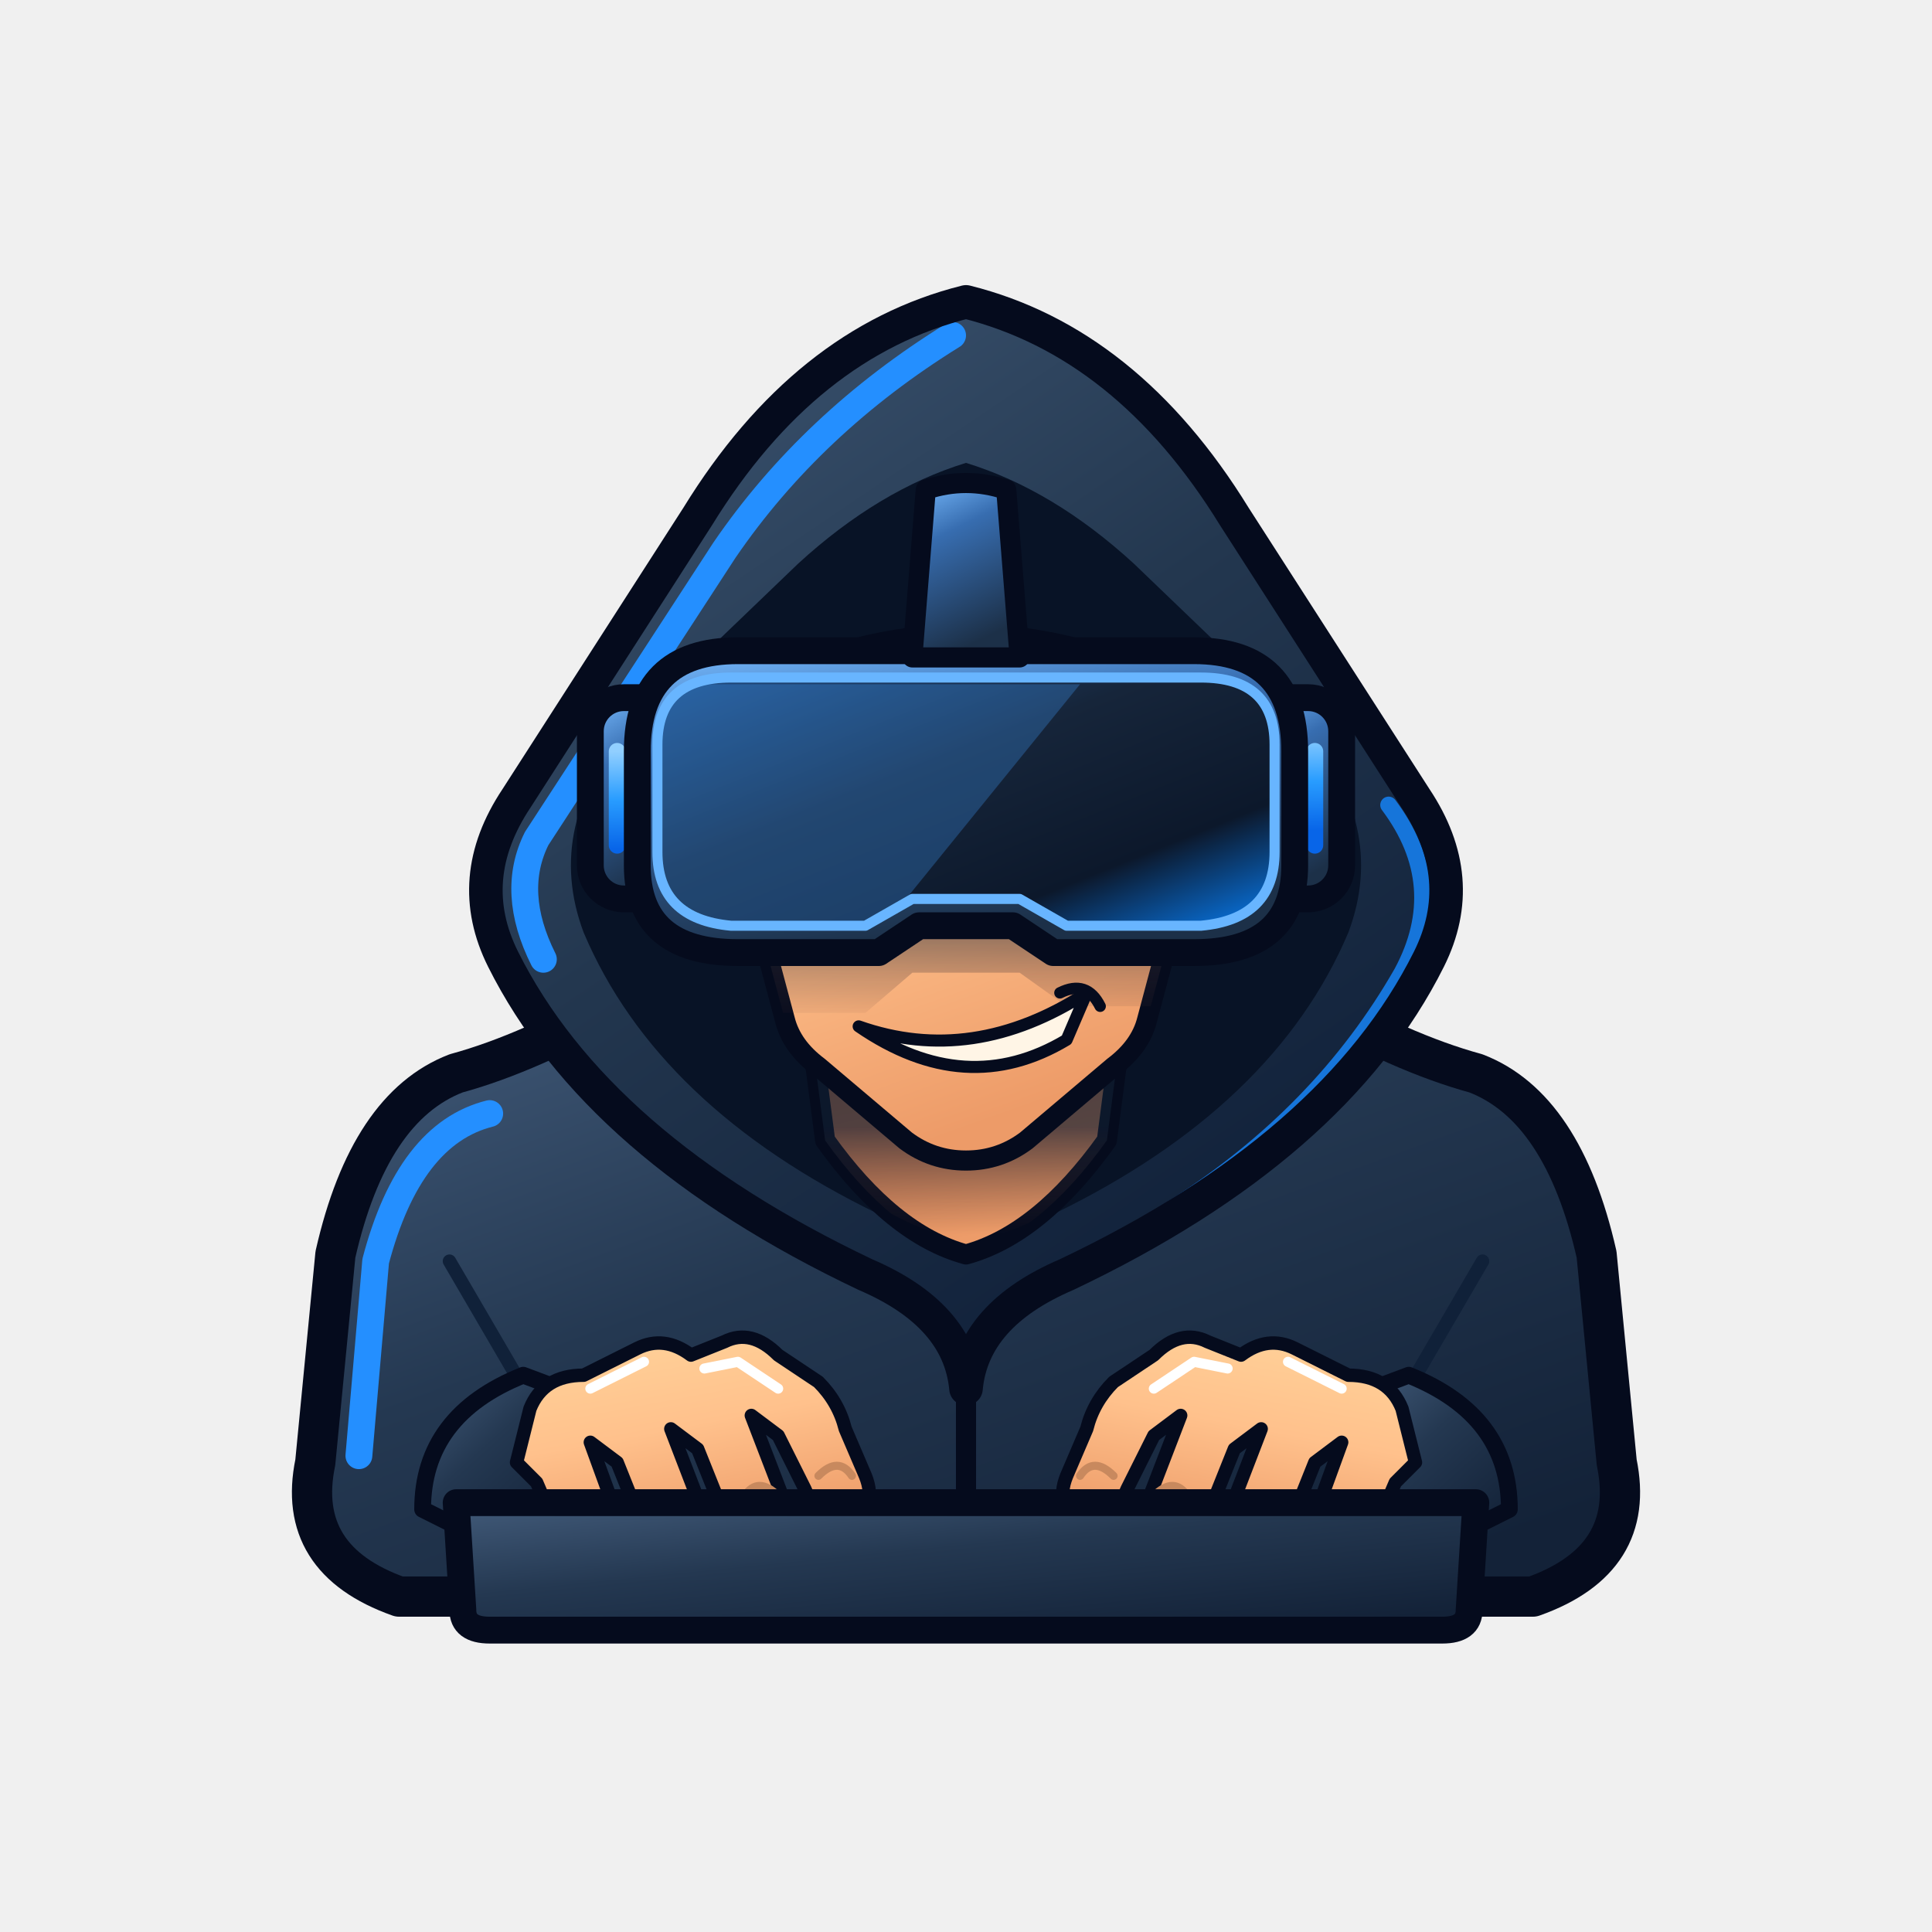
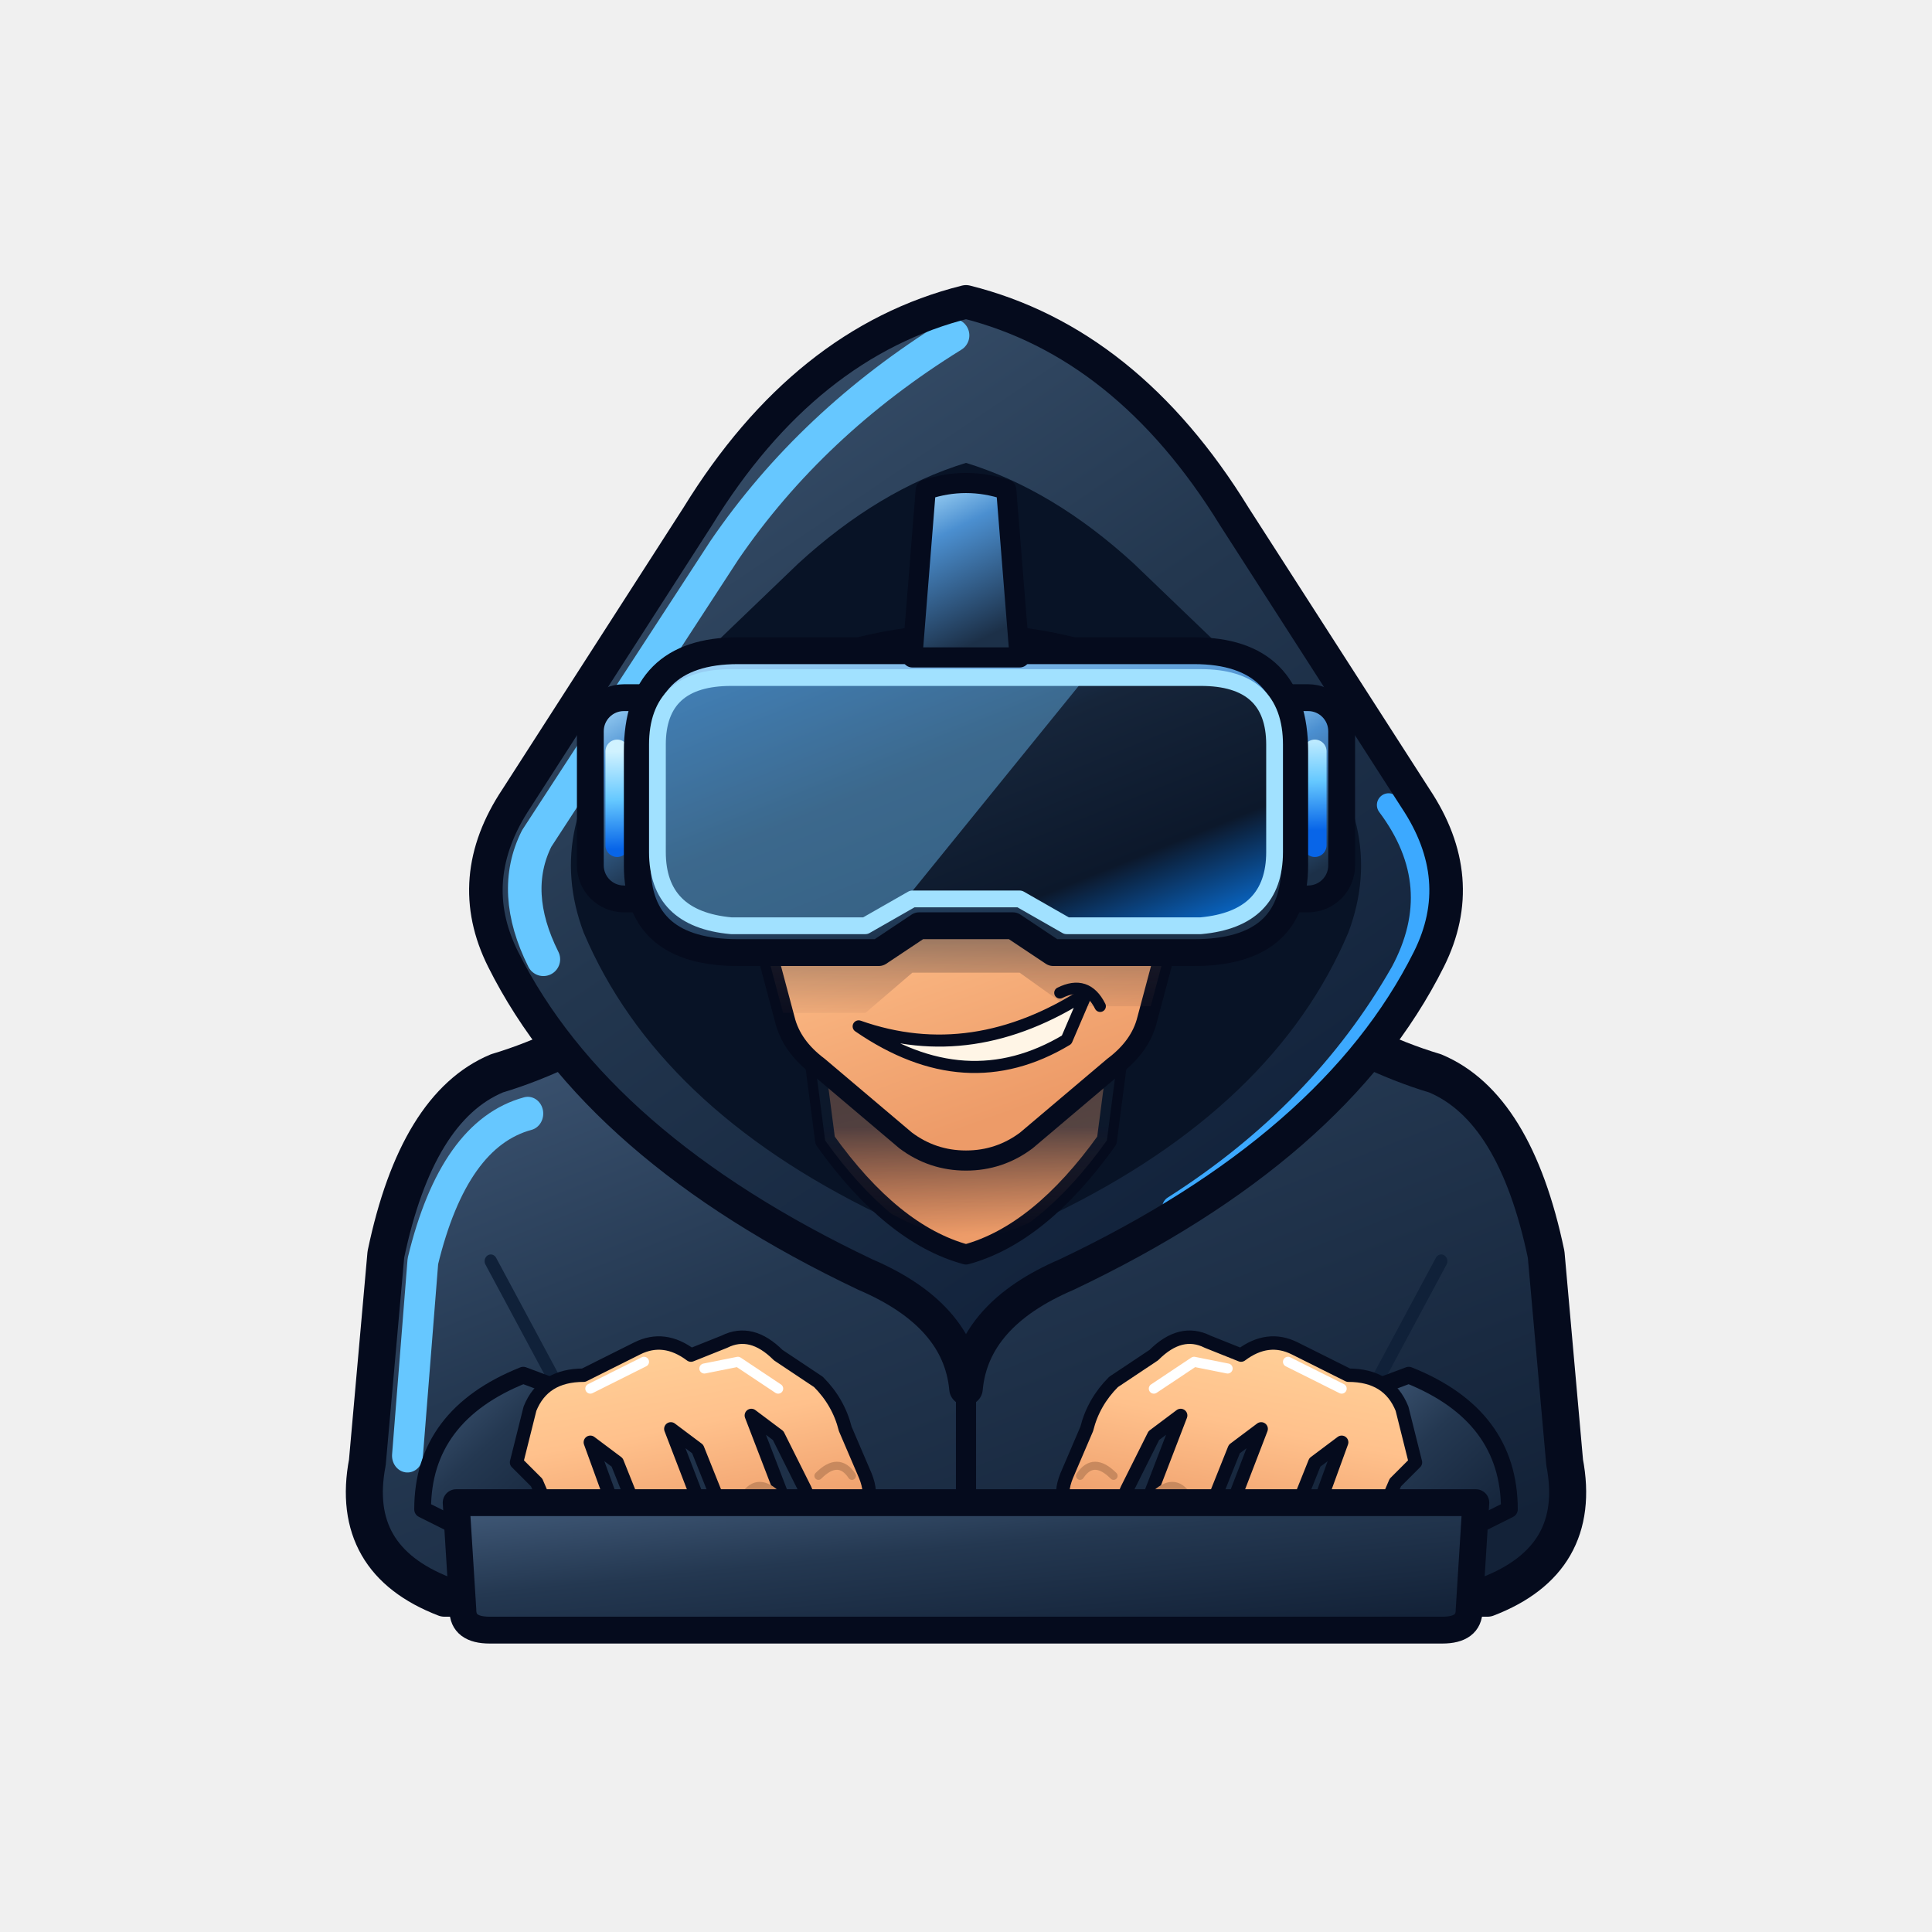
<svg xmlns="http://www.w3.org/2000/svg" width="288" height="288" viewBox="0 0 288 288" role="img" aria-labelledby="hacker-title">
  <defs>
    <linearGradient id="hacker-jacket-paint" x1="0" y1="0" x2=".8" y2="1">
      <stop offset="0" stop-color="#425b7a" />
      <stop offset=".45" stop-color="#243851" />
      <stop offset="1" stop-color="#132238" />
    </linearGradient>
    <linearGradient id="hacker-hood-paint" x1="0" y1="0" x2=".6" y2="1">
      <stop offset="0" stop-color="#405976" />
      <stop offset=".5" stop-color="#23374f" />
      <stop offset="1" stop-color="#102039" />
    </linearGradient>
    <linearGradient id="hacker-skin-paint" x1="0" y1="0" x2=".3" y2="1">
      <stop offset="0" stop-color="#ffd49b" />
      <stop offset=".5" stop-color="#ffc18c" />
      <stop offset="1" stop-color="#ed9b68" />
    </linearGradient>
    <linearGradient id="hacker-neck-paint" x1="0" y1="0" x2=".3" y2="1">
      <stop offset="0" stop-color="#a65d42" />
      <stop offset="1" stop-color="#ed9c69" />
    </linearGradient>
    <linearGradient id="hacker-device-paint" x1="0" y1="0" x2=".3" y2="1">
-       <stop offset="0" stop-color="#79bcff" />
-       <stop offset=".35" stop-color="#376db0" />
+       <stop offset="0" stop-color="#b2e3ff" />
+       <stop offset=".35" stop-color="#4b8fd0" />
      <stop offset="1" stop-color="#1c3048" />
    </linearGradient>
    <linearGradient id="hacker-visor-paint" x1="0" y1="0" x2="1" y2="1">
      <stop offset="0" stop-color="#214f86" />
      <stop offset=".4" stop-color="#16253a" />
      <stop offset=".75" stop-color="#0c182b" />
      <stop offset="1" stop-color="#087cf0" />
    </linearGradient>
    <linearGradient id="hacker-cyan-paint" x1="0" y1="0" x2=".2" y2="1">
-       <stop offset="0" stop-color="#91cfff" />
-       <stop offset=".5" stop-color="#289cff" />
+       <stop offset="0" stop-color="#d0f2ff" />
+       <stop offset=".5" stop-color="#65c8ff" />
      <stop offset="1" stop-color="#0865e8" />
    </linearGradient>
    <path id="hacker-torso" d="M93 149 Q79 157 68 160 Q55 165 50 187 L47 218 Q44 232.5 59.5 238 H228.5 Q244 232.5 241 218 L238 187 Q233 165 220 160 Q209 157 195 149 Z" />
    <clipPath id="hacker-torso-clip">
      <use href="#hacker-torso" />
    </clipPath>
    <path id="hacker-hood" d="M144 45 Q168 51 184 77 L211 119 Q219 131 213 143 Q199 171 159 190 Q145 196 144 207 Q143 196 129 190 Q89 171 75 143 Q69 131 77 119 L104 77 Q120 51 144 45 Z" />
    <clipPath id="hacker-hood-clip">
      <use href="#hacker-hood" />
    </clipPath>
    <path id="hacker-visor" d="M109 101 H179 Q190 101 190 111 V127 Q190 137 179 138 H159 L152 134 H136 L129 138 H109 Q98 137 98 127 V111 Q98 101 109 101 Z" />
    <clipPath id="hacker-visor-clip">
      <use href="#hacker-visor" />
    </clipPath>
    <path id="hacker-hand-left" d="M77 218 L79 210 Q81 205 87 205 L95 201 Q99 199 103 202 L108 200 Q112 198 116 202 L122 206 Q125 209 126 213 L129 220 Q131 225 126 226 Q122 227 120 222 L116 214 L112 211 L117 224 Q119 229 114 230 Q110 231 108 226 L104 216 L100 213 L105 226 Q107 231 102 232 Q98 233 96 228 L92 218 L88 215 L92 226 Q94 231 89 232 Q85 233 83 228 L80 221 Z" />
    <clipPath id="hacker-hand-left-clip">
      <use href="#hacker-hand-left" />
    </clipPath>
    <linearGradient id="hacker-face-shadow" gradientUnits="userSpaceOnUse" x1="0" y1="138" x2="0" y2="153">
      <stop offset="0" stop-color="#182538" stop-opacity=".5" />
      <stop offset="1" stop-color="#633b34" stop-opacity="0" />
    </linearGradient>
    <linearGradient id="hacker-chin-shadow" gradientUnits="userSpaceOnUse" x1="0" y1="168" x2="0" y2="184">
      <stop offset="0" stop-color="#101e33" stop-opacity=".65" />
      <stop offset="1" stop-color="#57362f" stop-opacity="0" />
    </linearGradient>
    <clipPath id="hacker-face-clip">
      <use href="#hacker-face" />
    </clipPath>
    <clipPath id="hacker-neck-clip">
      <use href="#hacker-neck" />
    </clipPath>
  </defs>
  <g stroke-linecap="round" stroke-linejoin="round">
-     <use href="#hacker-torso" fill="url(#hacker-jacket-paint)" />
-     <g clip-path="url(#hacker-torso-clip)">
-       <path d="M53.5 217 L56 188 Q61 169 73 166" fill="none" stroke="#248fff" stroke-width="4" />
-       <path d="M67 188 L81 212 M221 188 L207 212" fill="none" stroke="#102139" stroke-width="2" />
+     <g id="hacker-torso-proportions" transform="translate(144 0) scale(.92 1) translate(-144 0)">
+       <use href="#hacker-torso" fill="url(#hacker-jacket-paint)" />
+       <g clip-path="url(#hacker-torso-clip)">
+         <path d="M53.5 217 L56 188 Q61 169 73 166" fill="none" stroke="#66c7ff" stroke-width="5" />
+         <path d="M67 188 L81 212 M221 188 L207 212" fill="none" stroke="#102139" stroke-width="2" />
+       </g>
+       <use href="#hacker-torso" fill="none" stroke="#050b1d" stroke-width="6" />
    </g>
-     <use href="#hacker-torso" fill="none" stroke="#050b1d" stroke-width="6" />
    <use href="#hacker-hood" fill="url(#hacker-hood-paint)" />
-     <path d="M142 50 Q121 63 108 82 L80 125 Q76 133 81 143" fill="none" stroke="#248fff" stroke-width="4" clip-path="url(#hacker-hood-clip)" />
+     <path d="M142 50 Q121 63 108 82 L80 125 Q76 133 81 143" fill="none" stroke="#66c7ff" stroke-width="5" clip-path="url(#hacker-hood-clip)" />
    <path d="M144 69 Q157 73 169 84 L194 108 Q207 123 201 139 Q190 165 157 181 L144 188 L131 181 Q98 165 87 139 Q81 123 94 108 L119 84 Q131 73 144 69 Z" fill="#081326" />
    <path id="hacker-neck" d="M120 147 H168 L165 170 Q155 184 144 187 Q133 184 123 170 Z" fill="url(#hacker-neck-paint)" stroke="#050b1d" stroke-width="3" />
    <path d="M121 158 L135 169 Q144 175 153 169 L167 158 L166 174 Q154 184 144 185 Q133 183 122 173 Z" fill="url(#hacker-chin-shadow)" clip-path="url(#hacker-neck-clip)" />
    <path id="hacker-face" d="M111 103 Q144 86 177 103 L175 137 L171 152 Q170 156 166 159 L153 170 Q149 173 144 173 Q139 173 135 170 L122 159 Q118 156 117 152 L113 137 Z" fill="url(#hacker-skin-paint)" stroke="#050b1d" stroke-width="3" />
    <path d="M112 136 H176 V150 H159 L152 145 H136 L129 151 H112 Z" fill="url(#hacker-face-shadow)" clip-path="url(#hacker-face-clip)" />
    <path d="M128 153 Q145 159 162 148 L159 155 Q144 164 128 153 Z" fill="#fff5e6" stroke="#050b1d" stroke-width="1.8" />
    <path d="M158 148 Q162 146 164 150" fill="none" stroke="#050b1d" stroke-width="1.7" />
    <rect x="88" y="104" width="15" height="30" rx="5" fill="url(#hacker-device-paint)" stroke="#050b1d" stroke-width="4" />
    <rect x="185" y="104" width="15" height="30" rx="5" fill="url(#hacker-device-paint)" stroke="#050b1d" stroke-width="4" />
-     <path d="M92 112 V126 M196 112 V126" fill="none" stroke="url(#hacker-cyan-paint)" stroke-width="2.5" />
+     <path d="M92 112 V126 M196 112 V126" fill="none" stroke="url(#hacker-cyan-paint)" stroke-width="3.5" />
    <path d="M110 97 H178 Q193 97 193 112 V129 Q193 142 178 142 H157 L151 138 H137 L131 142 H110 Q95 142 95 129 V112 Q95 97 110 97 Z" fill="url(#hacker-device-paint)" stroke="#050b1d" stroke-width="4" />
    <path d="M138 73 Q144 71 150 73 L152 98 H136 Z" fill="url(#hacker-device-paint)" stroke="#050b1d" stroke-width="3" />
    <use href="#hacker-visor" fill="url(#hacker-visor-paint)" />
-     <path d="M98 102 H161 L131 139 H98 Z" fill="#409dff" opacity=".28" clip-path="url(#hacker-visor-clip)" />
-     <use href="#hacker-visor" fill="none" stroke="#68b5ff" stroke-width="1.5" />
-     <path d="M207 120 Q216 132 209 145 Q197 166 175 180" fill="none" stroke="#1675da" stroke-width="2.5" clip-path="url(#hacker-hood-clip)" />
+     <path d="M98 102 H161 L131 139 H98 Z" fill="#70c6ff" opacity=".42" clip-path="url(#hacker-visor-clip)" />
+     <use href="#hacker-visor" fill="none" stroke="#a1e1ff" stroke-width="2.5" />
+     <path d="M207 120 Q216 132 209 145 Q197 166 175 180" fill="none" stroke="#3ca9ff" stroke-width="3.5" clip-path="url(#hacker-hood-clip)" />
    <use href="#hacker-hood" fill="none" stroke="#050b1d" stroke-width="5" />
    <path d="M144 207 V228" fill="none" stroke="#050b1d" stroke-width="3" />
    <g id="hacker-hands">
      <path d="M63 225 Q63 211 78 205 L86 208 L82 222 L75 231 Z" fill="url(#hacker-jacket-paint)" stroke="#050b1d" stroke-width="2.5" />
      <path d="M225 225 Q225 211 210 205 L202 208 L206 222 L213 231 Z" fill="url(#hacker-jacket-paint)" stroke="#050b1d" stroke-width="2.5" />
      <use href="#hacker-hand-left" fill="url(#hacker-skin-paint)" />
      <use href="#hacker-hand-left" fill="none" stroke="#050b1d" stroke-width="2" />
      <path d="M85 225 Q87 222 90 224 M98 225 Q101 222 103 225 M111 223 Q113 220 116 223 M122 220 Q125 217 127 220" fill="none" stroke="#c8895e" stroke-width="1.2" />
      <path d="M88 207 L96 203 M105 204 L110 203 L116 207" fill="none" stroke="#ffffff" stroke-width="1.5" />
      <g transform="translate(288 0) scale(-1 1)">
        <use href="#hacker-hand-left" fill="url(#hacker-skin-paint)" />
        <use href="#hacker-hand-left" fill="none" stroke="#050b1d" stroke-width="2" />
        <path d="M85 225 Q87 222 90 224 M98 225 Q101 222 103 225 M111 223 Q113 220 116 223 M122 220 Q125 217 127 220" fill="none" stroke="#c8895e" stroke-width="1.2" />
        <path d="M88 207 L96 203 M105 204 L110 203 L116 207" fill="none" stroke="#ffffff" stroke-width="1.5" />
      </g>
    </g>
    <g id="hacker-keyboard">
      <path d="M68 224 H220 L219 240 Q219 243 215 243 H73 Q69 243 69 240 Z" fill="url(#hacker-jacket-paint)" stroke="#050b1d" stroke-width="4" />
-       <path d="M70 225 H218" fill="none" stroke="url(#hacker-device-paint)" stroke-width="2" />
+       <path d="M70 225 H218" fill="none" stroke="url(#hacker-cyan-paint)" stroke-width="3" />
    </g>
  </g>
</svg>
